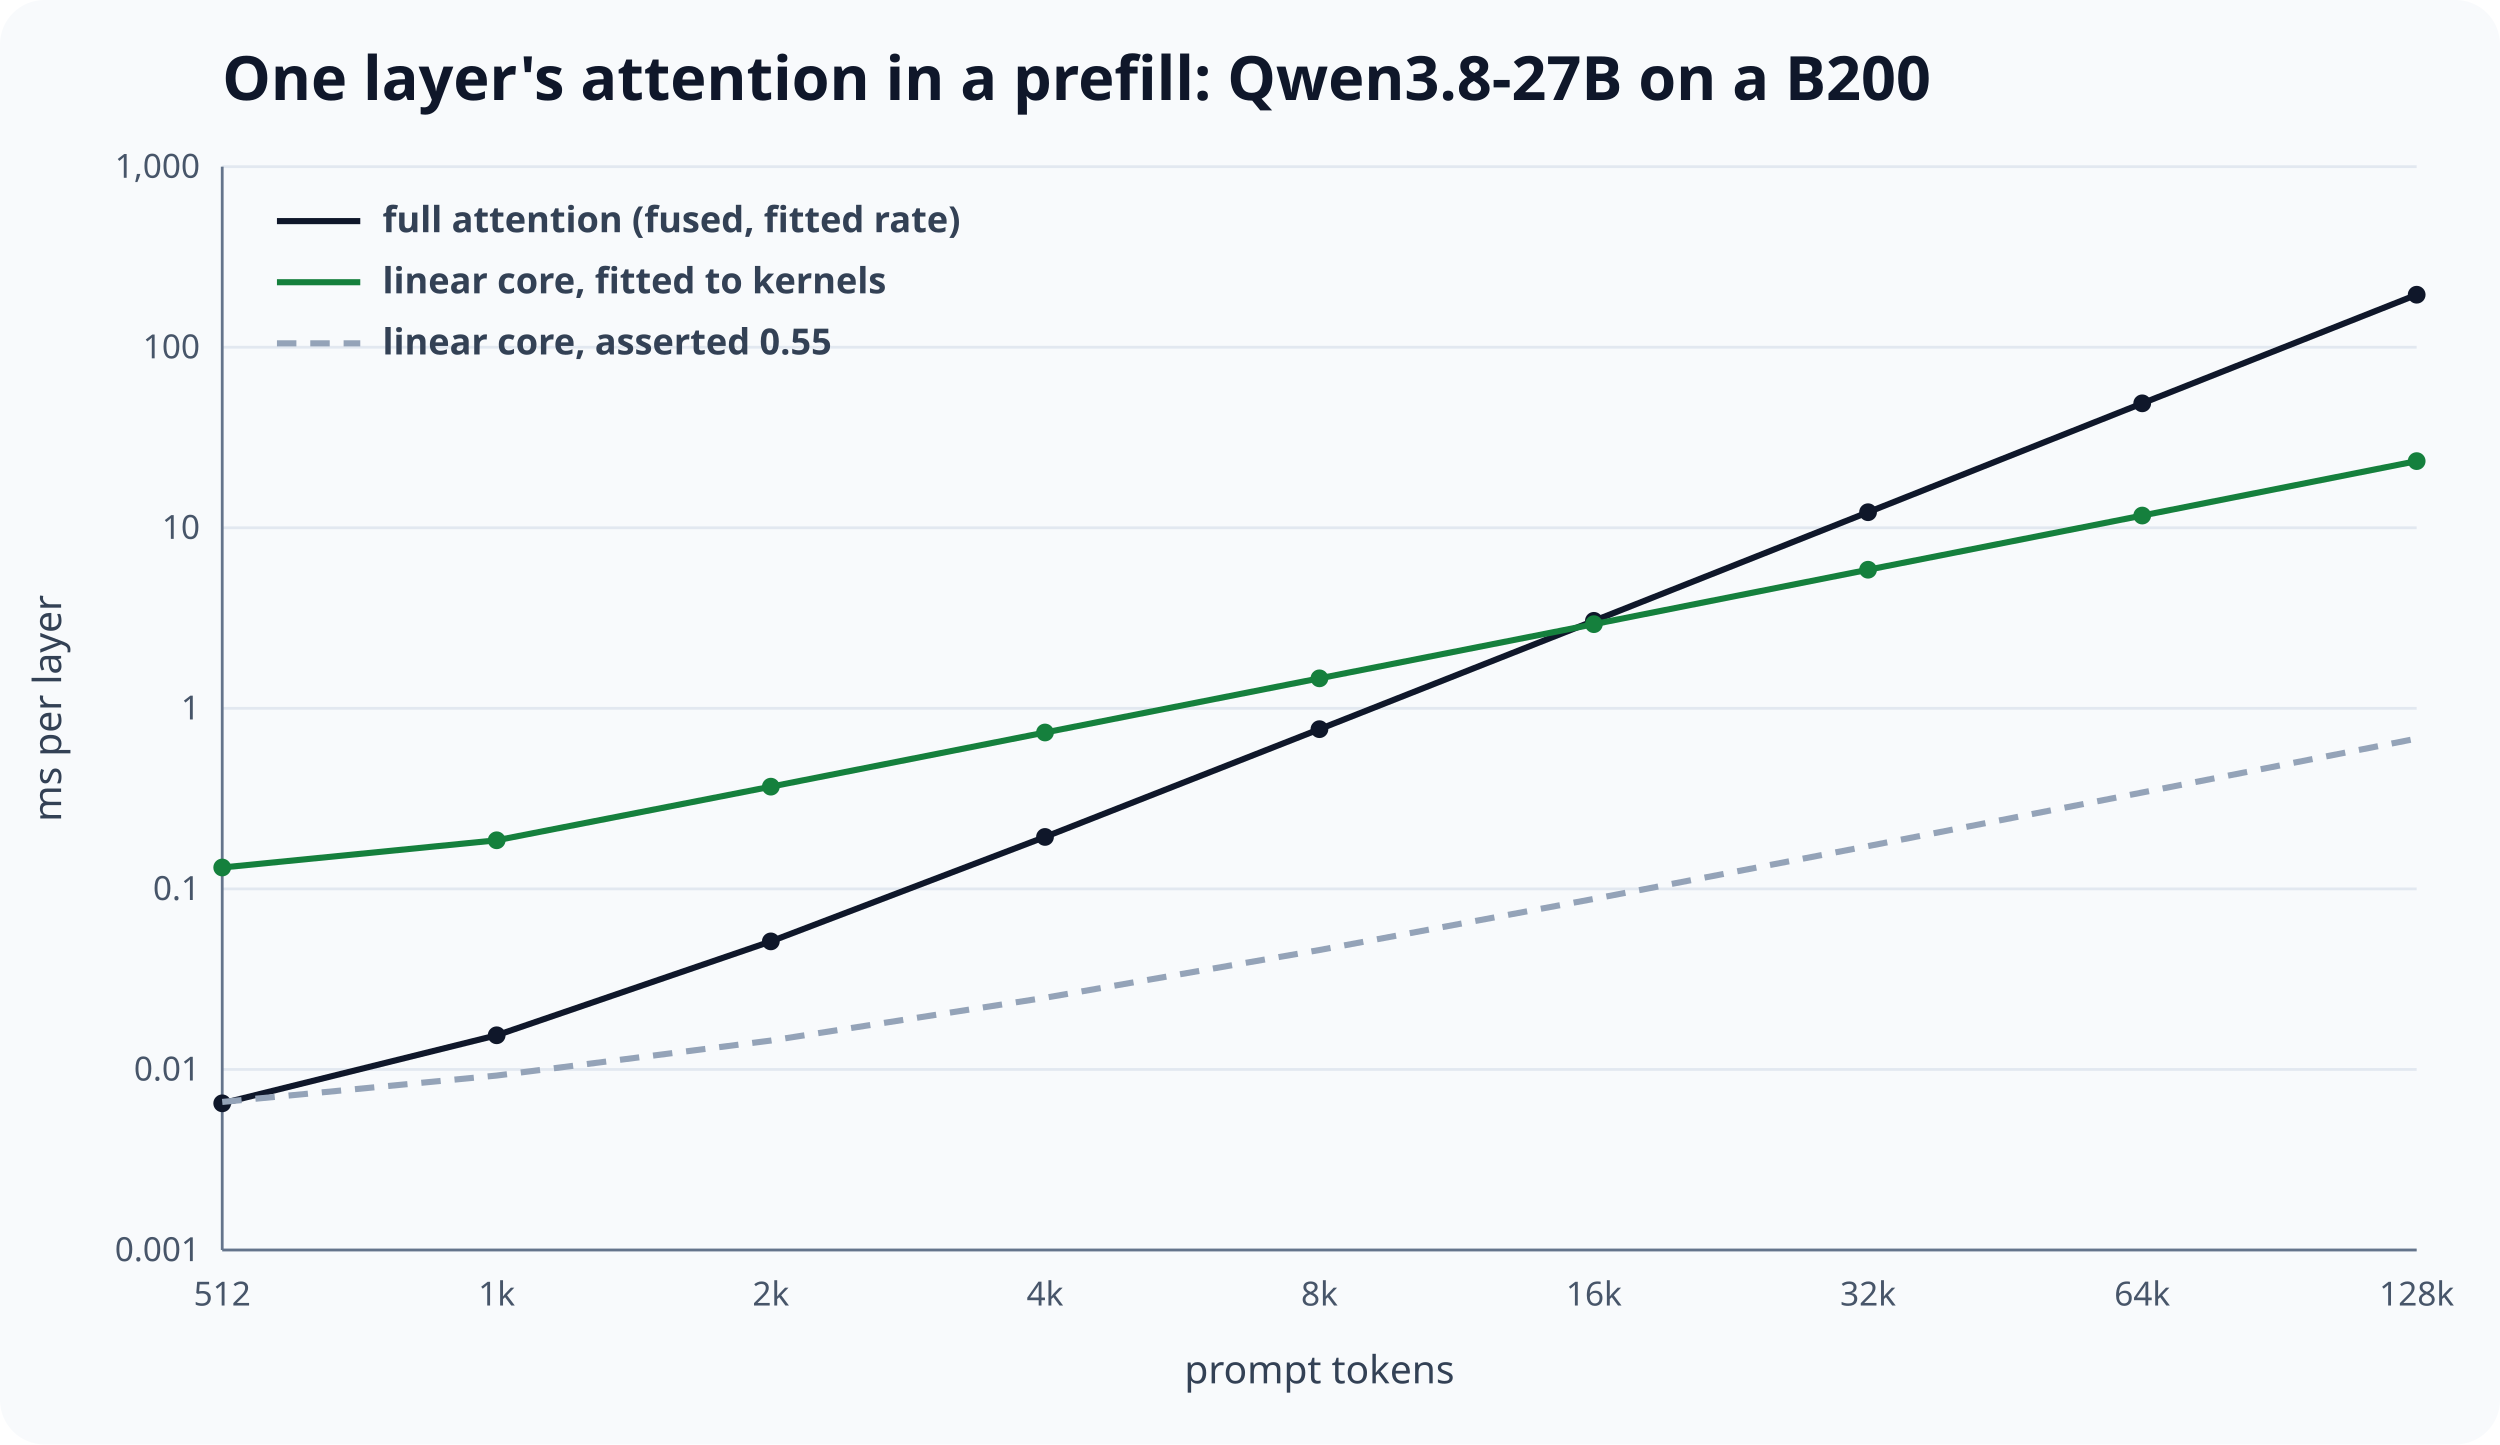
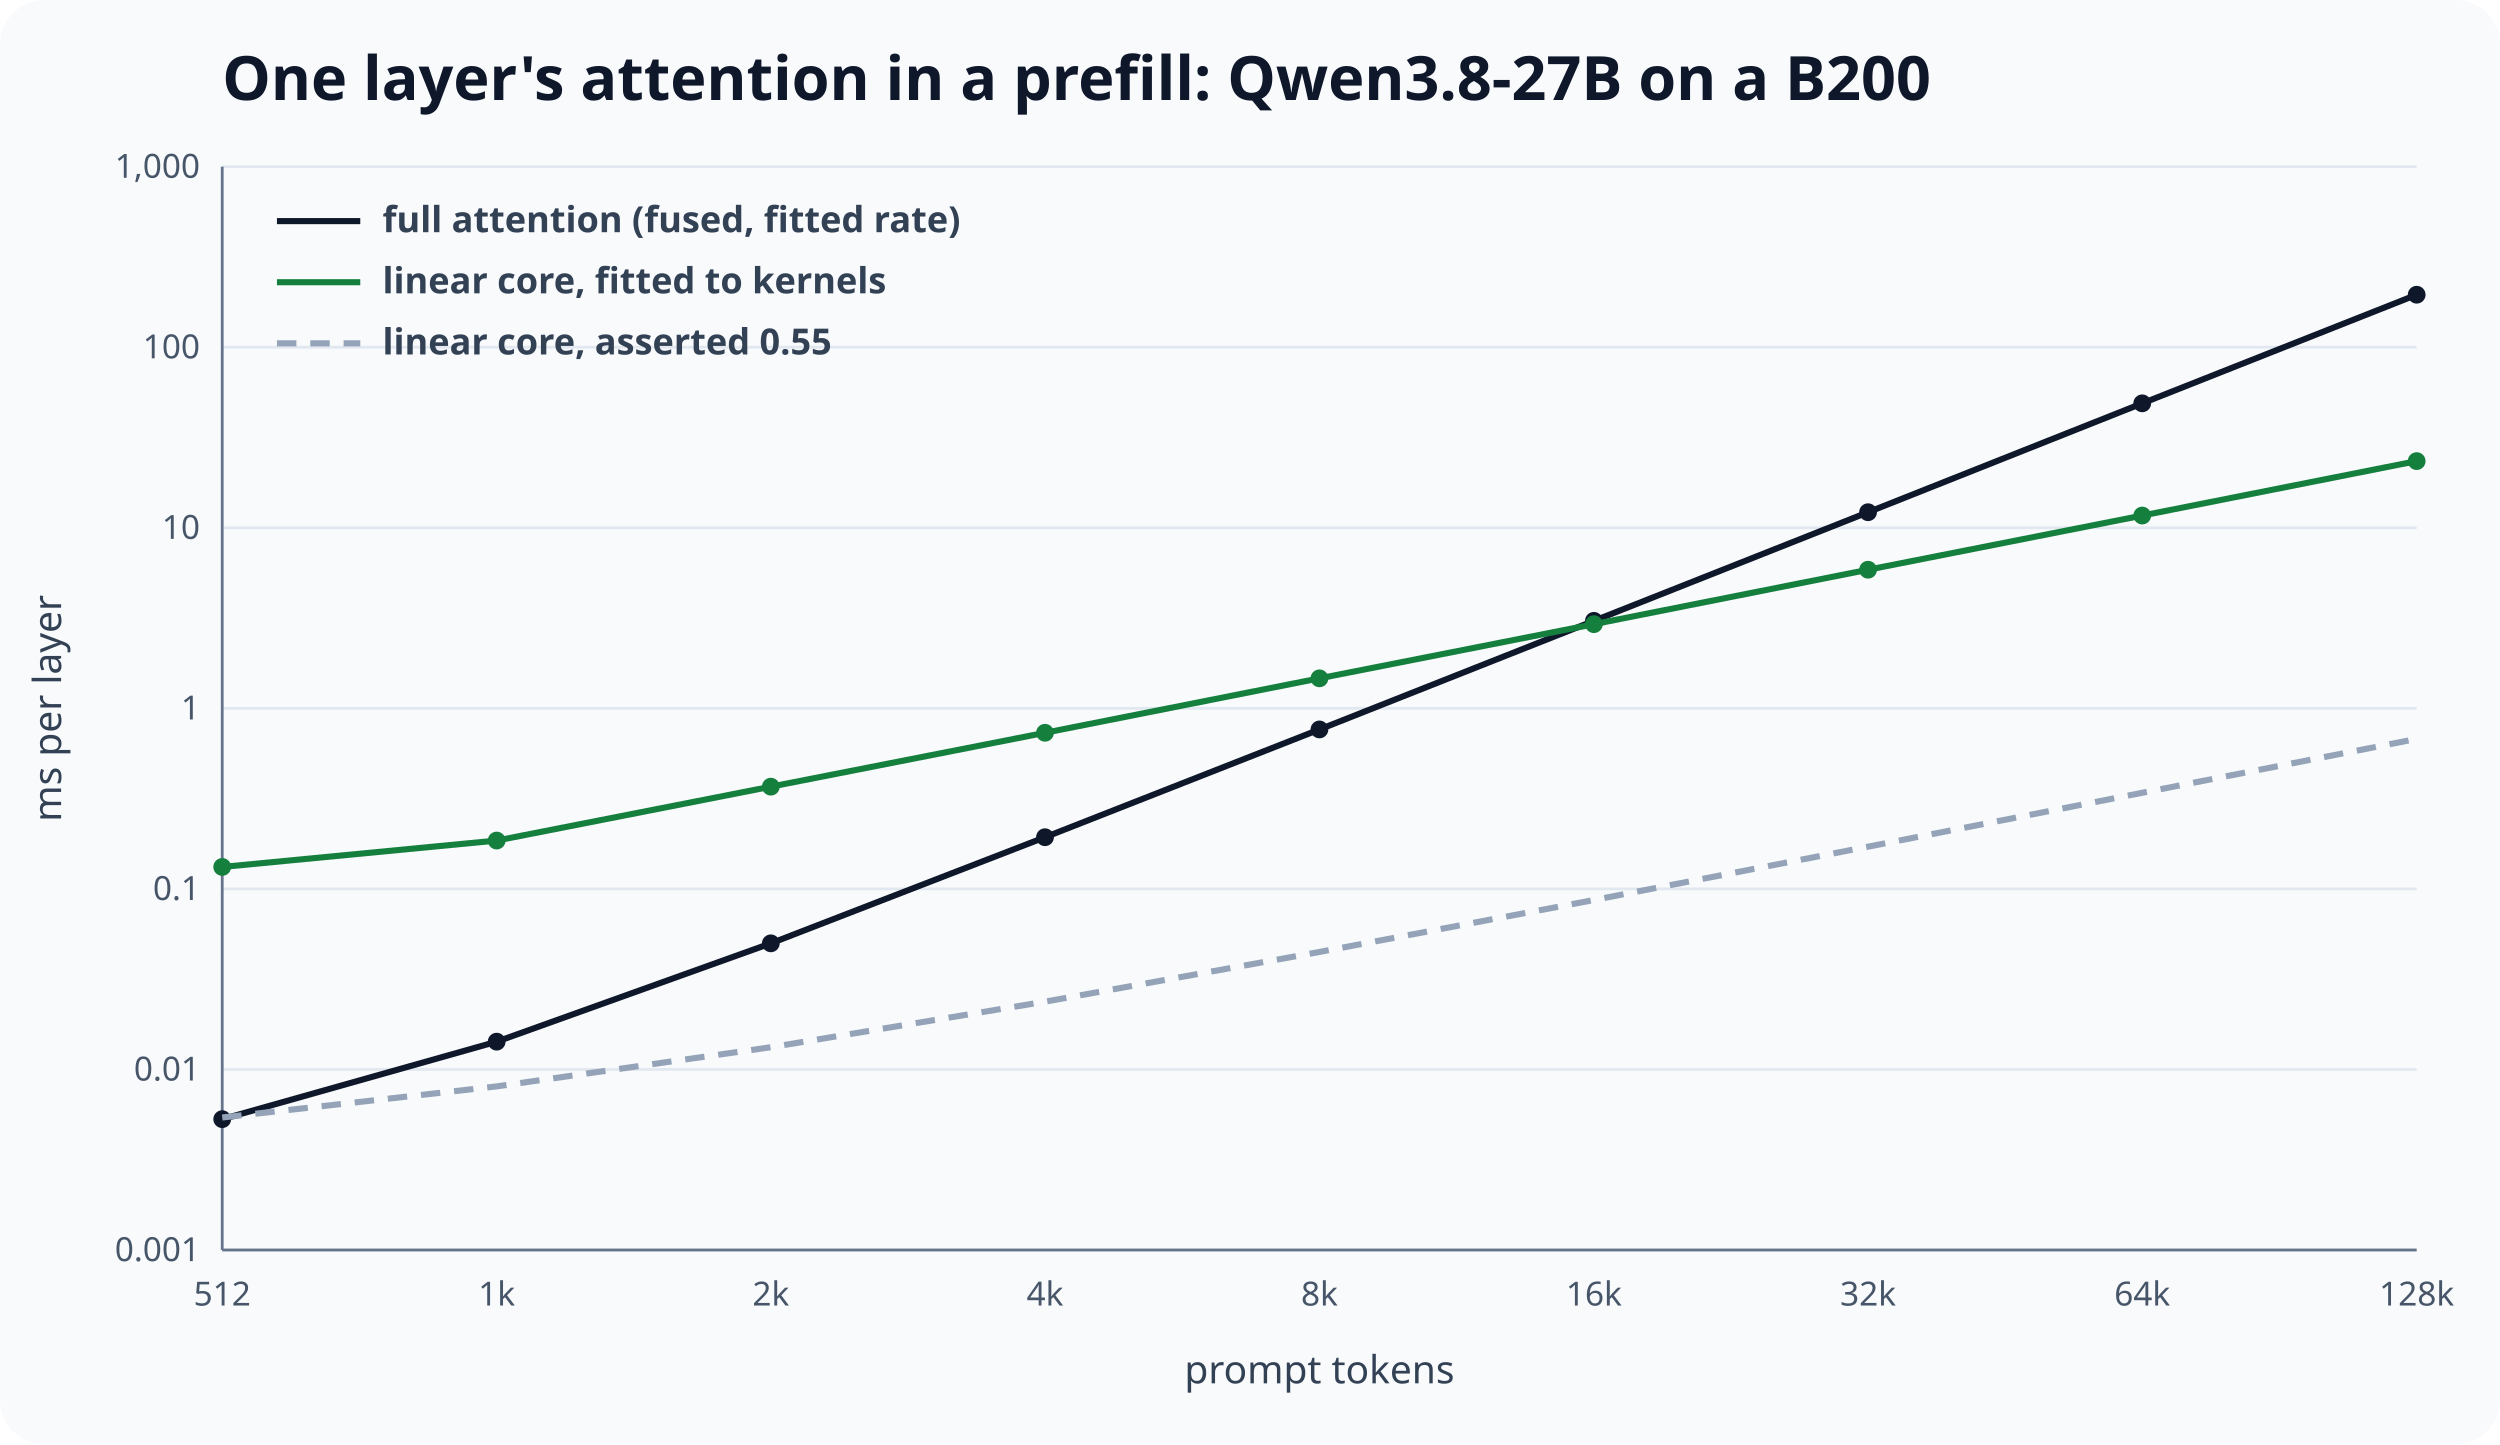
<svg xmlns="http://www.w3.org/2000/svg" viewBox="0 0 900 520" role="img" aria-labelledby="title desc">
  <defs>
    <style>
  .title { font: 700 22px system-ui, sans-serif; fill: #0f172a; }
  .axis { font: 500 14px system-ui, sans-serif; fill: #334155; }
  .tick { font: 500 12px system-ui, sans-serif; fill: #475569; }
  .legend { font: 600 13px system-ui, sans-serif; fill: #334155; }
  .note { font: 500 12px system-ui, sans-serif; fill: #64748b; }
</style>
  </defs>
  <rect width="900" height="520" rx="16" fill="#f8fafc" />
  <text x="80" y="36" class="title">One layer's attention in a prefill: Qwen3.8-27B on a B200</text>
  <line x1="80" y1="450.0" x2="870" y2="450.0" stroke="#e2e8f0" />
  <text x="72" y="454.0" class="tick" text-anchor="end">0.001</text>
  <line x1="80" y1="385.0" x2="870" y2="385.0" stroke="#e2e8f0" />
  <text x="72" y="389.0" class="tick" text-anchor="end">0.01</text>
  <line x1="80" y1="320.0" x2="870" y2="320.0" stroke="#e2e8f0" />
  <text x="72" y="324.0" class="tick" text-anchor="end">0.1</text>
  <line x1="80" y1="255.0" x2="870" y2="255.0" stroke="#e2e8f0" />
  <text x="72" y="259.0" class="tick" text-anchor="end">1</text>
  <line x1="80" y1="190.0" x2="870" y2="190.0" stroke="#e2e8f0" />
  <text x="72" y="194.0" class="tick" text-anchor="end">10</text>
  <line x1="80" y1="125.0" x2="870" y2="125.0" stroke="#e2e8f0" />
  <text x="72" y="129.0" class="tick" text-anchor="end">100</text>
  <line x1="80" y1="60.0" x2="870" y2="60.0" stroke="#e2e8f0" />
  <text x="72" y="64.0" class="tick" text-anchor="end">1,000</text>
  <text x="80.0" y="470" class="tick" text-anchor="middle">512</text>
  <text x="178.8" y="470" class="tick" text-anchor="middle">1k</text>
  <text x="277.5" y="470" class="tick" text-anchor="middle">2k</text>
  <text x="376.2" y="470" class="tick" text-anchor="middle">4k</text>
  <text x="475.0" y="470" class="tick" text-anchor="middle">8k</text>
  <text x="573.8" y="470" class="tick" text-anchor="middle">16k</text>
  <text x="672.5" y="470" class="tick" text-anchor="middle">32k</text>
  <text x="771.2" y="470" class="tick" text-anchor="middle">64k</text>
  <text x="870.0" y="470" class="tick" text-anchor="middle">128k</text>
  <line x1="80" y1="450" x2="870" y2="450" stroke="#64748b" />
  <line x1="80" y1="60" x2="80" y2="450" stroke="#64748b" />
  <text x="475.0" y="498" class="axis" text-anchor="middle">prompt tokens</text>
  <text x="22" y="255.0" class="axis" text-anchor="middle" transform="rotate(-90 22 255.0)">ms per layer</text>
-   <polyline points="80.0,397.2 178.8,372.7 277.5,338.9 376.2,301.3 475.0,262.5 573.8,223.5 672.5,184.4 771.2,145.2 870.0,106.1" fill="none" stroke="#0f172a" stroke-width="2.2" />
-   <circle cx="80.0" cy="397.2" r="3.2" fill="#0f172a" />
-   <circle cx="178.8" cy="372.7" r="3.2" fill="#0f172a" />
-   <circle cx="277.5" cy="338.9" r="3.2" fill="#0f172a" />
-   <circle cx="376.2" cy="301.3" r="3.2" fill="#0f172a" />
-   <circle cx="475.0" cy="262.5" r="3.2" fill="#0f172a" />
+   <polyline points="80.0,402.9 178.8,375.0 277.5,339.6 376.2,301.4 475.0,262.6 573.8,223.5 672.5,184.4 771.2,145.2 870.0,106.1" fill="none" stroke="#0f172a" stroke-width="2.2" />
+   <circle cx="80.0" cy="402.9" r="3.2" fill="#0f172a" />
+   <circle cx="178.8" cy="375.0" r="3.2" fill="#0f172a" />
+   <circle cx="277.5" cy="339.6" r="3.2" fill="#0f172a" />
+   <circle cx="376.2" cy="301.4" r="3.2" fill="#0f172a" />
+   <circle cx="475.0" cy="262.6" r="3.2" fill="#0f172a" />
  <circle cx="573.8" cy="223.5" r="3.2" fill="#0f172a" />
  <circle cx="672.5" cy="184.4" r="3.2" fill="#0f172a" />
  <circle cx="771.2" cy="145.2" r="3.2" fill="#0f172a" />
  <circle cx="870.0" cy="106.1" r="3.2" fill="#0f172a" />
  <line x1="99.7" y1="79.6" x2="129.7" y2="79.6" stroke="#0f172a" stroke-width="2.2" />
  <text x="137.7" y="83.6" class="legend">full attention (fused, fitted rate)</text>
-   <polyline points="80.0,312.3 178.8,302.5 277.5,283.2 376.2,263.7 475.0,244.2 573.8,224.7 672.5,205.1 771.2,185.6 870.0,166.0" fill="none" stroke="#15803d" stroke-width="2.2" />
-   <circle cx="80.0" cy="312.3" r="3.2" fill="#15803d" />
-   <circle cx="178.8" cy="302.5" r="3.2" fill="#15803d" />
+   <polyline points="80.0,312.1 178.8,302.6 277.5,283.2 376.2,263.8 475.0,244.2 573.8,224.7 672.5,205.1 771.2,185.6 870.0,166.0" fill="none" stroke="#15803d" stroke-width="2.2" />
+   <circle cx="80.0" cy="312.1" r="3.2" fill="#15803d" />
+   <circle cx="178.8" cy="302.6" r="3.2" fill="#15803d" />
  <circle cx="277.5" cy="283.2" r="3.2" fill="#15803d" />
-   <circle cx="376.2" cy="263.7" r="3.2" fill="#15803d" />
+   <circle cx="376.2" cy="263.8" r="3.2" fill="#15803d" />
  <circle cx="475.0" cy="244.2" r="3.2" fill="#15803d" />
  <circle cx="573.8" cy="224.7" r="3.2" fill="#15803d" />
  <circle cx="672.5" cy="205.1" r="3.2" fill="#15803d" />
  <circle cx="771.2" cy="185.6" r="3.2" fill="#15803d" />
  <circle cx="870.0" cy="166.0" r="3.2" fill="#15803d" />
  <line x1="99.7" y1="101.6" x2="129.7" y2="101.6" stroke="#15803d" stroke-width="2.2" />
  <text x="137.7" y="105.6" class="legend">linear core, fitted to kernels</text>
-   <polyline points="80.0,396.7 178.8,387.2 277.5,374.6 376.2,359.2 475.0,342.0 573.8,323.6 672.5,304.6 771.2,285.3 870.0,265.9" fill="none" stroke="#94a3b8" stroke-width="2.2" stroke-dasharray="7 5" />
+   <polyline points="80.0,402.3 178.8,391.1 277.5,377.0 376.2,360.6 475.0,342.7 573.8,324.0 672.5,304.8 771.2,285.4 870.0,266.0" fill="none" stroke="#94a3b8" stroke-width="2.2" stroke-dasharray="7 5" />
  <line x1="99.7" y1="123.6" x2="129.7" y2="123.6" stroke="#94a3b8" stroke-width="2.2" stroke-dasharray="7 5" />
  <text x="137.7" y="127.6" class="legend">linear core, asserted 0.55</text>
</svg>
